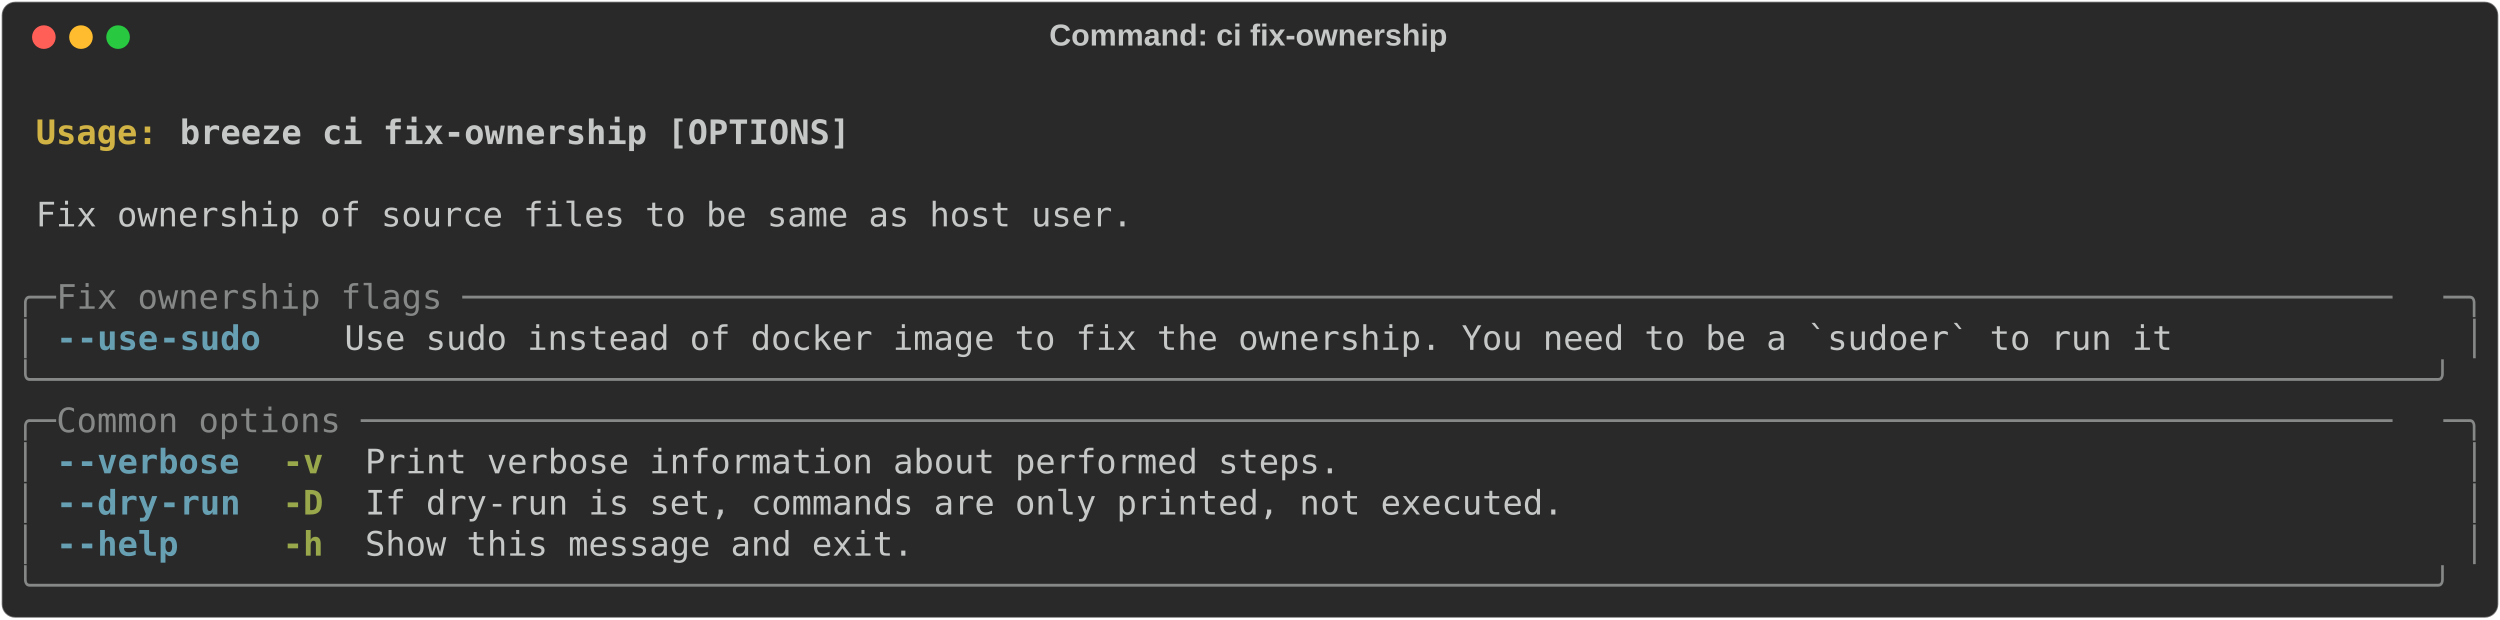
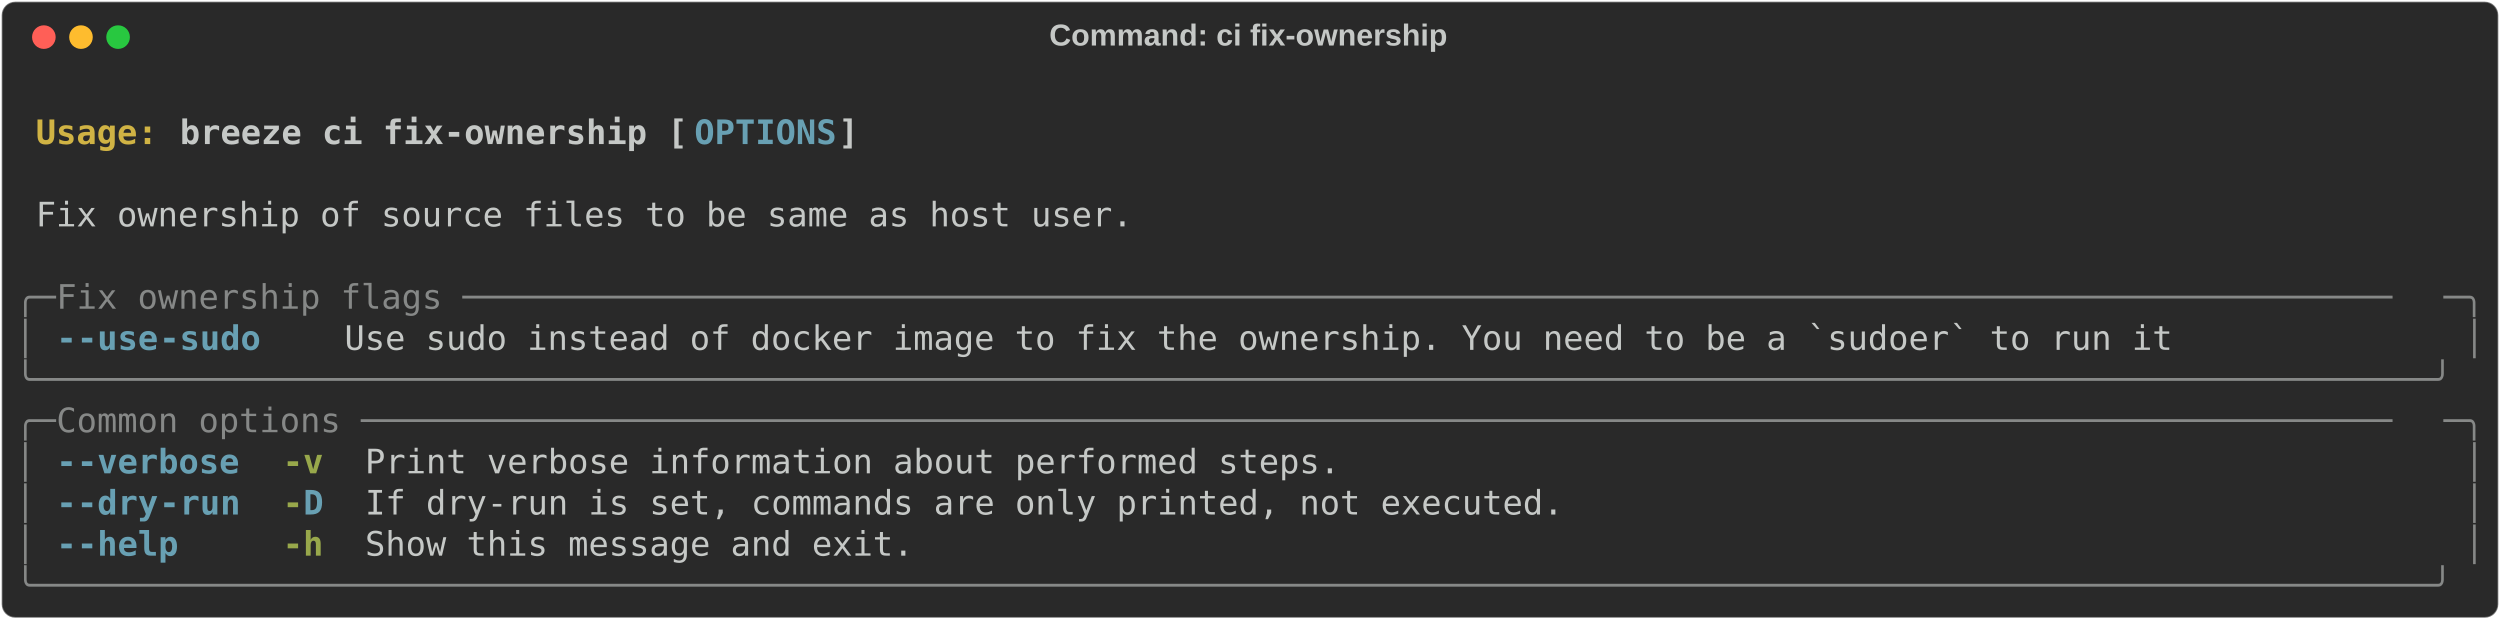
<svg xmlns="http://www.w3.org/2000/svg" class="rich-terminal" viewBox="0 0 1482 367.2">
  <style>

    @font-face {
        font-family: "Fira Code";
        src: local("FiraCode-Regular"),
                url("https://cdnjs.cloudflare.com/ajax/libs/firacode/6.2.0/woff2/FiraCode-Regular.woff2") format("woff2"),
                url("https://cdnjs.cloudflare.com/ajax/libs/firacode/6.2.0/woff/FiraCode-Regular.woff") format("woff");
        font-style: normal;
        font-weight: 400;
    }
    @font-face {
        font-family: "Fira Code";
        src: local("FiraCode-Bold"),
                url("https://cdnjs.cloudflare.com/ajax/libs/firacode/6.2.0/woff2/FiraCode-Bold.woff2") format("woff2"),
                url("https://cdnjs.cloudflare.com/ajax/libs/firacode/6.2.0/woff/FiraCode-Bold.woff") format("woff");
        font-style: bold;
        font-weight: 700;
    }

    .terminal-530343897-matrix {
        font-family: Fira Code, monospace;
        font-size: 20px;
        line-height: 24.4px;
        font-variant-east-asian: full-width;
    }

    .terminal-530343897-title {
        font-size: 18px;
        font-weight: bold;
        font-family: arial;
    }

    .terminal-530343897-r1 { fill: #c5c8c6;font-weight: bold }
.terminal-530343897-r2 { fill: #c5c8c6 }
.terminal-530343897-r3 { fill: #d0b344;font-weight: bold }
- .terminal-530343897-r4 { fill: #868887 }
- .terminal-530343897-r5 { fill: #68a0b3;font-weight: bold }
+ .terminal-530343897-r4 { fill: #68a0b3;font-weight: bold }
+ .terminal-530343897-r5 { fill: #868887 }
.terminal-530343897-r6 { fill: #98a84b;font-weight: bold }
    </style>
  <defs>
    <clipPath id="terminal-530343897-clip-terminal">
      <rect x="0" y="0" width="1463.0" height="316.2" />
    </clipPath>
    <clipPath id="terminal-530343897-line-0">
      <rect x="0" y="1.5" width="1464" height="24.65" />
    </clipPath>
    <clipPath id="terminal-530343897-line-1">
      <rect x="0" y="25.9" width="1464" height="24.65" />
    </clipPath>
    <clipPath id="terminal-530343897-line-2">
      <rect x="0" y="50.3" width="1464" height="24.65" />
    </clipPath>
    <clipPath id="terminal-530343897-line-3">
      <rect x="0" y="74.7" width="1464" height="24.65" />
    </clipPath>
    <clipPath id="terminal-530343897-line-4">
      <rect x="0" y="99.1" width="1464" height="24.65" />
    </clipPath>
    <clipPath id="terminal-530343897-line-5">
      <rect x="0" y="123.5" width="1464" height="24.65" />
    </clipPath>
    <clipPath id="terminal-530343897-line-6">
      <rect x="0" y="147.9" width="1464" height="24.65" />
    </clipPath>
    <clipPath id="terminal-530343897-line-7">
      <rect x="0" y="172.3" width="1464" height="24.65" />
    </clipPath>
    <clipPath id="terminal-530343897-line-8">
      <rect x="0" y="196.7" width="1464" height="24.65" />
    </clipPath>
    <clipPath id="terminal-530343897-line-9">
      <rect x="0" y="221.1" width="1464" height="24.65" />
    </clipPath>
    <clipPath id="terminal-530343897-line-10">
      <rect x="0" y="245.5" width="1464" height="24.65" />
    </clipPath>
    <clipPath id="terminal-530343897-line-11">
      <rect x="0" y="269.9" width="1464" height="24.65" />
    </clipPath>
  </defs>
  <rect fill="#292929" stroke="rgba(255,255,255,0.35)" stroke-width="1" x="1" y="1" width="1480" height="365.2" rx="8" />
  <text class="terminal-530343897-title" fill="#c5c8c6" text-anchor="middle" x="740" y="27">Command: ci fix-ownership</text>
  <g transform="translate(26,22)">
    <circle cx="0" cy="0" r="7" fill="#ff5f57" />
    <circle cx="22" cy="0" r="7" fill="#febc2e" />
    <circle cx="44" cy="0" r="7" fill="#28c840" />
  </g>
  <g transform="translate(9, 41)" clip-path="url(#terminal-530343897-clip-terminal)">
    <g class="terminal-530343897-matrix">
      <text class="terminal-530343897-r2" x="1464" y="20" textLength="12.2" clip-path="url(#terminal-530343897-line-0)">
</text>
      <text class="terminal-530343897-r3" x="12.2" y="44.4" textLength="85.4" clip-path="url(#terminal-530343897-line-1)">Usage: </text>
-       <text class="terminal-530343897-r1" x="97.6" y="44.4" textLength="402.6" clip-path="url(#terminal-530343897-line-1)">breeze ci fix-ownership [OPTIONS]</text>
+       <text class="terminal-530343897-r1" x="97.6" y="44.4" textLength="305" clip-path="url(#terminal-530343897-line-1)">breeze ci fix-ownership [</text>
+       <text class="terminal-530343897-r4" x="402.6" y="44.4" textLength="85.4" clip-path="url(#terminal-530343897-line-1)">OPTIONS</text>
+       <text class="terminal-530343897-r1" x="488" y="44.4" textLength="12.2" clip-path="url(#terminal-530343897-line-1)">]</text>
      <text class="terminal-530343897-r2" x="1464" y="44.4" textLength="12.2" clip-path="url(#terminal-530343897-line-1)">
</text>
      <text class="terminal-530343897-r2" x="1464" y="68.8" textLength="12.2" clip-path="url(#terminal-530343897-line-2)">
</text>
      <text class="terminal-530343897-r2" x="12.2" y="93.2" textLength="658.8" clip-path="url(#terminal-530343897-line-3)">Fix ownership of source files to be same as host user.</text>
      <text class="terminal-530343897-r2" x="1464" y="93.2" textLength="12.2" clip-path="url(#terminal-530343897-line-3)">
</text>
      <text class="terminal-530343897-r2" x="1464" y="117.6" textLength="12.2" clip-path="url(#terminal-530343897-line-4)">
</text>
-       <text class="terminal-530343897-r4" x="0" y="142" textLength="24.4" clip-path="url(#terminal-530343897-line-5)">╭─</text>
-       <text class="terminal-530343897-r4" x="24.4" y="142" textLength="1415.2" clip-path="url(#terminal-530343897-line-5)"> Fix ownership flags ───────────────────────────────────────────────────────────────────────────────────────────────</text>
-       <text class="terminal-530343897-r4" x="1439.6" y="142" textLength="24.4" clip-path="url(#terminal-530343897-line-5)">─╮</text>
+       <text class="terminal-530343897-r5" x="0" y="142" textLength="24.4" clip-path="url(#terminal-530343897-line-5)">╭─</text>
+       <text class="terminal-530343897-r5" x="24.4" y="142" textLength="1415.2" clip-path="url(#terminal-530343897-line-5)"> Fix ownership flags ───────────────────────────────────────────────────────────────────────────────────────────────</text>
+       <text class="terminal-530343897-r5" x="1439.6" y="142" textLength="24.4" clip-path="url(#terminal-530343897-line-5)">─╮</text>
      <text class="terminal-530343897-r2" x="1464" y="142" textLength="12.2" clip-path="url(#terminal-530343897-line-5)">
</text>
-       <text class="terminal-530343897-r4" x="0" y="166.4" textLength="12.2" clip-path="url(#terminal-530343897-line-6)">│</text>
-       <text class="terminal-530343897-r5" x="24.4" y="166.4" textLength="12.2" clip-path="url(#terminal-530343897-line-6)">-</text>
-       <text class="terminal-530343897-r5" x="36.6" y="166.4" textLength="48.8" clip-path="url(#terminal-530343897-line-6)">-use</text>
-       <text class="terminal-530343897-r5" x="85.4" y="166.4" textLength="61" clip-path="url(#terminal-530343897-line-6)">-sudo</text>
+       <text class="terminal-530343897-r5" x="0" y="166.4" textLength="12.2" clip-path="url(#terminal-530343897-line-6)">│</text>
+       <text class="terminal-530343897-r4" x="24.4" y="166.4" textLength="12.2" clip-path="url(#terminal-530343897-line-6)">-</text>
+       <text class="terminal-530343897-r4" x="36.6" y="166.4" textLength="48.8" clip-path="url(#terminal-530343897-line-6)">-use</text>
+       <text class="terminal-530343897-r4" x="85.4" y="166.4" textLength="61" clip-path="url(#terminal-530343897-line-6)">-sudo</text>
      <text class="terminal-530343897-r2" x="195.2" y="166.4" textLength="1098" clip-path="url(#terminal-530343897-line-6)">Use sudo instead of docker image to fix the ownership. You need to be a `sudoer` to run it</text>
-       <text class="terminal-530343897-r4" x="1451.8" y="166.4" textLength="12.2" clip-path="url(#terminal-530343897-line-6)">│</text>
+       <text class="terminal-530343897-r5" x="1451.8" y="166.4" textLength="12.2" clip-path="url(#terminal-530343897-line-6)">│</text>
      <text class="terminal-530343897-r2" x="1464" y="166.4" textLength="12.2" clip-path="url(#terminal-530343897-line-6)">
</text>
-       <text class="terminal-530343897-r4" x="0" y="190.8" textLength="1464" clip-path="url(#terminal-530343897-line-7)">╰──────────────────────────────────────────────────────────────────────────────────────────────────────────────────────╯</text>
+       <text class="terminal-530343897-r5" x="0" y="190.8" textLength="1464" clip-path="url(#terminal-530343897-line-7)">╰──────────────────────────────────────────────────────────────────────────────────────────────────────────────────────╯</text>
      <text class="terminal-530343897-r2" x="1464" y="190.8" textLength="12.2" clip-path="url(#terminal-530343897-line-7)">
</text>
-       <text class="terminal-530343897-r4" x="0" y="215.2" textLength="24.4" clip-path="url(#terminal-530343897-line-8)">╭─</text>
-       <text class="terminal-530343897-r4" x="24.4" y="215.2" textLength="1415.2" clip-path="url(#terminal-530343897-line-8)"> Common options ────────────────────────────────────────────────────────────────────────────────────────────────────</text>
-       <text class="terminal-530343897-r4" x="1439.6" y="215.2" textLength="24.4" clip-path="url(#terminal-530343897-line-8)">─╮</text>
+       <text class="terminal-530343897-r5" x="0" y="215.2" textLength="24.4" clip-path="url(#terminal-530343897-line-8)">╭─</text>
+       <text class="terminal-530343897-r5" x="24.4" y="215.2" textLength="1415.2" clip-path="url(#terminal-530343897-line-8)"> Common options ────────────────────────────────────────────────────────────────────────────────────────────────────</text>
+       <text class="terminal-530343897-r5" x="1439.6" y="215.2" textLength="24.4" clip-path="url(#terminal-530343897-line-8)">─╮</text>
      <text class="terminal-530343897-r2" x="1464" y="215.2" textLength="12.2" clip-path="url(#terminal-530343897-line-8)">
</text>
-       <text class="terminal-530343897-r4" x="0" y="239.6" textLength="12.2" clip-path="url(#terminal-530343897-line-9)">│</text>
-       <text class="terminal-530343897-r5" x="24.4" y="239.6" textLength="12.2" clip-path="url(#terminal-530343897-line-9)">-</text>
-       <text class="terminal-530343897-r5" x="36.6" y="239.6" textLength="97.6" clip-path="url(#terminal-530343897-line-9)">-verbose</text>
+       <text class="terminal-530343897-r5" x="0" y="239.6" textLength="12.2" clip-path="url(#terminal-530343897-line-9)">│</text>
+       <text class="terminal-530343897-r4" x="24.4" y="239.6" textLength="12.2" clip-path="url(#terminal-530343897-line-9)">-</text>
+       <text class="terminal-530343897-r4" x="36.6" y="239.6" textLength="97.6" clip-path="url(#terminal-530343897-line-9)">-verbose</text>
      <text class="terminal-530343897-r6" x="158.6" y="239.6" textLength="24.4" clip-path="url(#terminal-530343897-line-9)">-v</text>
      <text class="terminal-530343897-r2" x="207.4" y="239.6" textLength="585.6" clip-path="url(#terminal-530343897-line-9)">Print verbose information about performed steps.</text>
-       <text class="terminal-530343897-r4" x="1451.8" y="239.6" textLength="12.2" clip-path="url(#terminal-530343897-line-9)">│</text>
+       <text class="terminal-530343897-r5" x="1451.8" y="239.6" textLength="12.2" clip-path="url(#terminal-530343897-line-9)">│</text>
      <text class="terminal-530343897-r2" x="1464" y="239.6" textLength="12.2" clip-path="url(#terminal-530343897-line-9)">
</text>
-       <text class="terminal-530343897-r4" x="0" y="264" textLength="12.2" clip-path="url(#terminal-530343897-line-10)">│</text>
-       <text class="terminal-530343897-r5" x="24.4" y="264" textLength="12.2" clip-path="url(#terminal-530343897-line-10)">-</text>
-       <text class="terminal-530343897-r5" x="36.6" y="264" textLength="48.8" clip-path="url(#terminal-530343897-line-10)">-dry</text>
-       <text class="terminal-530343897-r5" x="85.4" y="264" textLength="48.8" clip-path="url(#terminal-530343897-line-10)">-run</text>
-       <text class="terminal-530343897-r6" x="158.6" y="264" textLength="24.4" clip-path="url(#terminal-530343897-line-10)">-D</text>
+       <text class="terminal-530343897-r5" x="0" y="264" textLength="12.2" clip-path="url(#terminal-530343897-line-10)">│</text>
+       <text class="terminal-530343897-r4" x="24.4" y="264" textLength="12.2" clip-path="url(#terminal-530343897-line-10)">-</text>
+       <text class="terminal-530343897-r4" x="36.6" y="264" textLength="48.8" clip-path="url(#terminal-530343897-line-10)">-dry</text>
+       <text class="terminal-530343897-r4" x="85.4" y="264" textLength="48.8" clip-path="url(#terminal-530343897-line-10)">-run</text>
+       <text class="terminal-530343897-r6" x="158.6" y="264" textLength="12.2" clip-path="url(#terminal-530343897-line-10)">-</text>
+       <text class="terminal-530343897-r4" x="170.8" y="264" textLength="12.2" clip-path="url(#terminal-530343897-line-10)">D</text>
      <text class="terminal-530343897-r2" x="207.4" y="264" textLength="719.8" clip-path="url(#terminal-530343897-line-10)">If dry-run is set, commands are only printed, not executed.</text>
-       <text class="terminal-530343897-r4" x="1451.8" y="264" textLength="12.2" clip-path="url(#terminal-530343897-line-10)">│</text>
+       <text class="terminal-530343897-r5" x="1451.8" y="264" textLength="12.2" clip-path="url(#terminal-530343897-line-10)">│</text>
      <text class="terminal-530343897-r2" x="1464" y="264" textLength="12.2" clip-path="url(#terminal-530343897-line-10)">
</text>
-       <text class="terminal-530343897-r4" x="0" y="288.4" textLength="12.2" clip-path="url(#terminal-530343897-line-11)">│</text>
-       <text class="terminal-530343897-r5" x="24.4" y="288.4" textLength="12.2" clip-path="url(#terminal-530343897-line-11)">-</text>
-       <text class="terminal-530343897-r5" x="36.6" y="288.4" textLength="61" clip-path="url(#terminal-530343897-line-11)">-help</text>
+       <text class="terminal-530343897-r5" x="0" y="288.4" textLength="12.2" clip-path="url(#terminal-530343897-line-11)">│</text>
+       <text class="terminal-530343897-r4" x="24.4" y="288.4" textLength="12.2" clip-path="url(#terminal-530343897-line-11)">-</text>
+       <text class="terminal-530343897-r4" x="36.6" y="288.4" textLength="61" clip-path="url(#terminal-530343897-line-11)">-help</text>
      <text class="terminal-530343897-r6" x="158.6" y="288.4" textLength="24.4" clip-path="url(#terminal-530343897-line-11)">-h</text>
      <text class="terminal-530343897-r2" x="207.4" y="288.4" textLength="329.4" clip-path="url(#terminal-530343897-line-11)">Show this message and exit.</text>
-       <text class="terminal-530343897-r4" x="1451.8" y="288.4" textLength="12.2" clip-path="url(#terminal-530343897-line-11)">│</text>
+       <text class="terminal-530343897-r5" x="1451.8" y="288.4" textLength="12.2" clip-path="url(#terminal-530343897-line-11)">│</text>
      <text class="terminal-530343897-r2" x="1464" y="288.4" textLength="12.2" clip-path="url(#terminal-530343897-line-11)">
</text>
-       <text class="terminal-530343897-r4" x="0" y="312.8" textLength="1464" clip-path="url(#terminal-530343897-line-12)">╰──────────────────────────────────────────────────────────────────────────────────────────────────────────────────────╯</text>
+       <text class="terminal-530343897-r5" x="0" y="312.8" textLength="1464" clip-path="url(#terminal-530343897-line-12)">╰──────────────────────────────────────────────────────────────────────────────────────────────────────────────────────╯</text>
      <text class="terminal-530343897-r2" x="1464" y="312.8" textLength="12.2" clip-path="url(#terminal-530343897-line-12)">
</text>
    </g>
  </g>
</svg>
